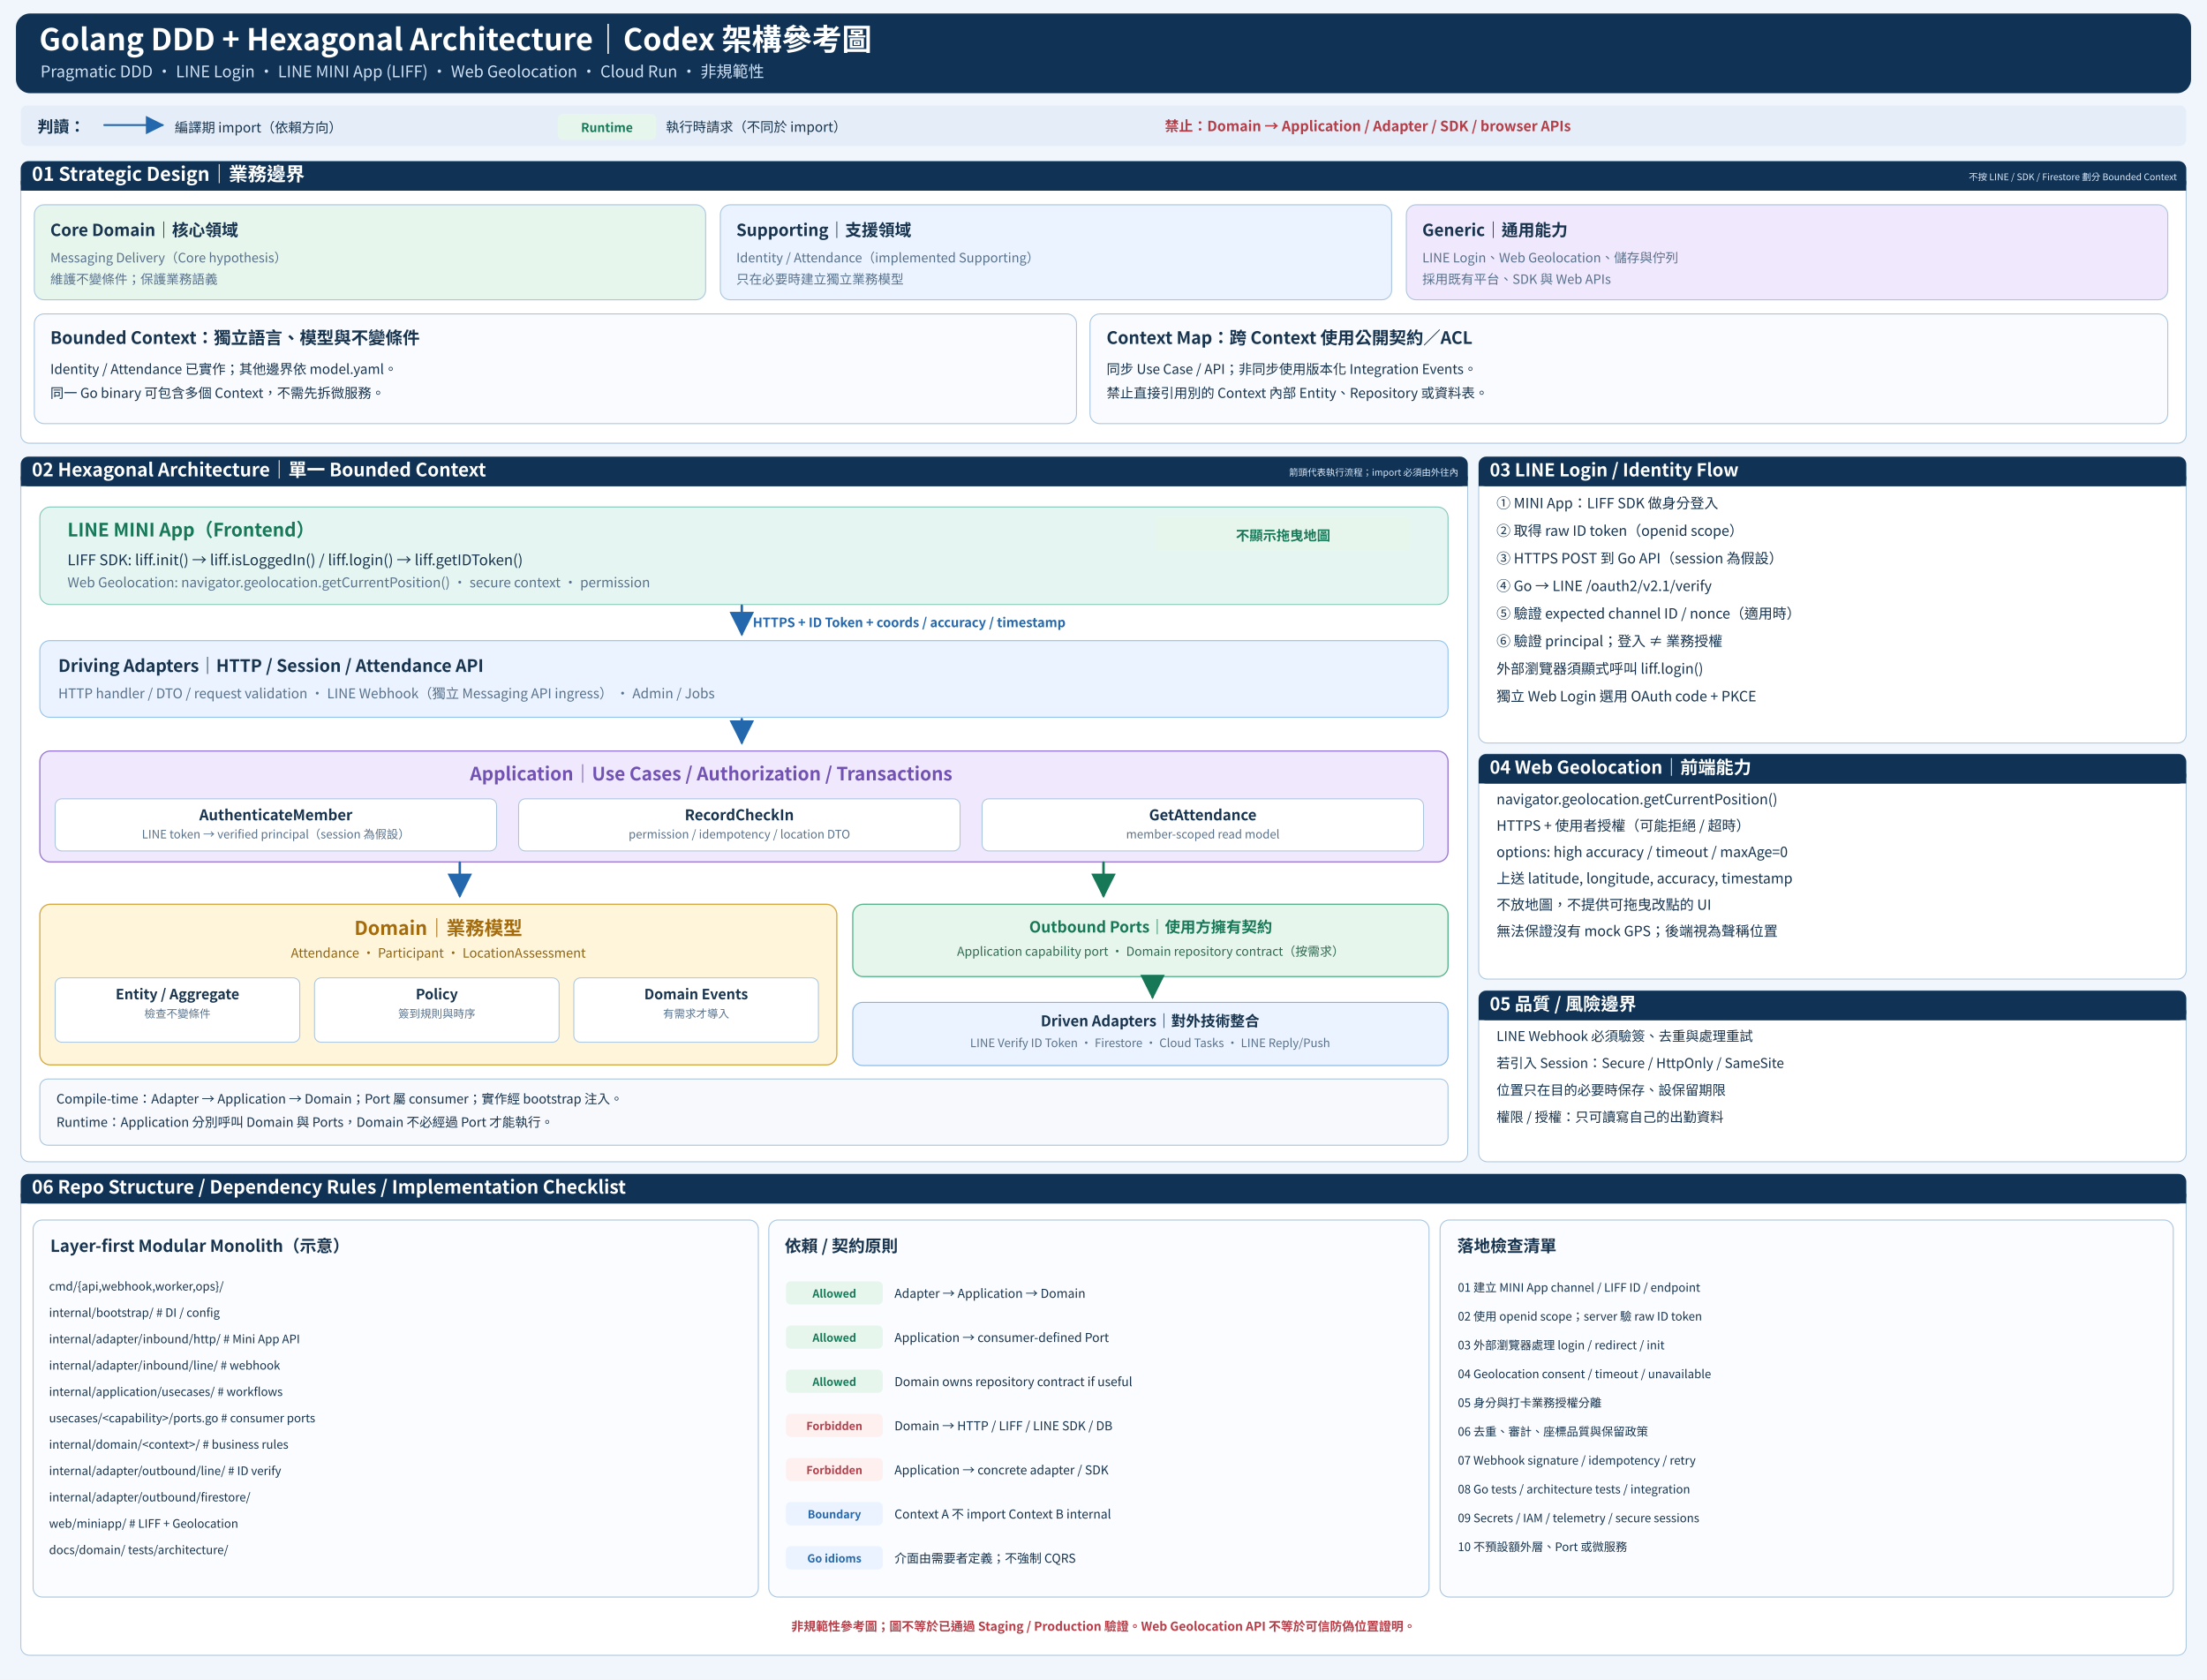
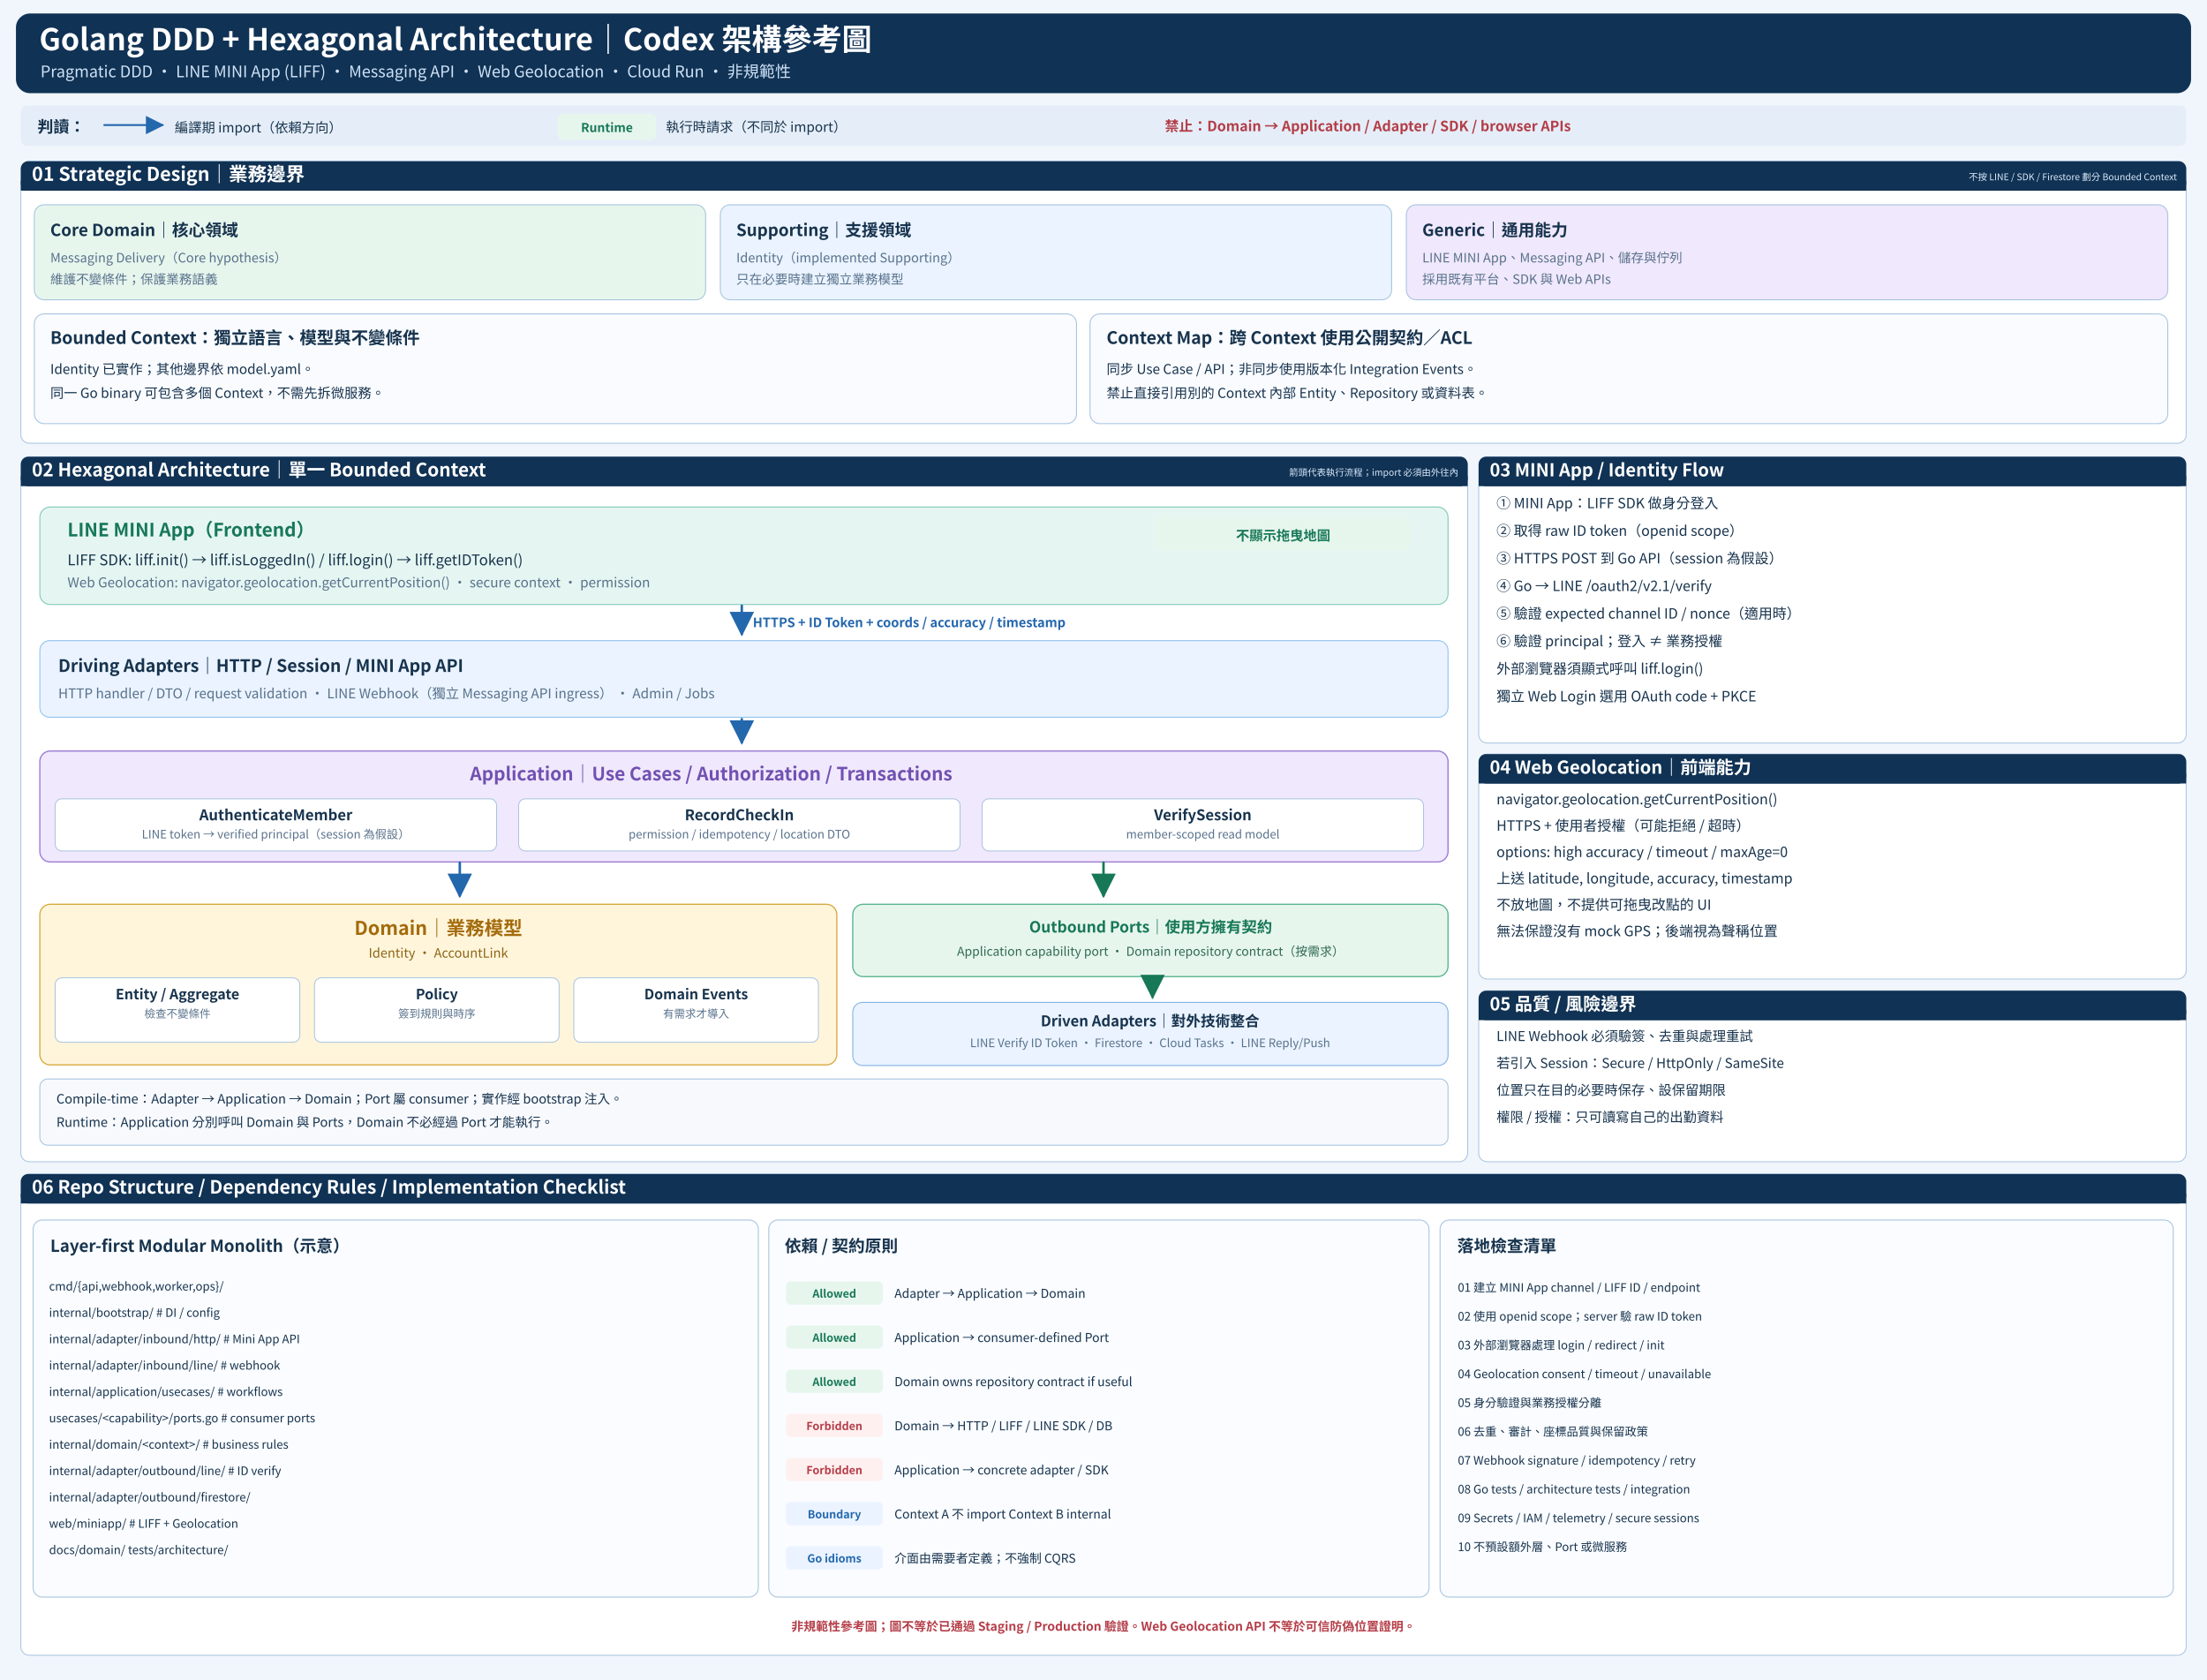
<svg xmlns="http://www.w3.org/2000/svg" xml:lang="zh-Hant" aria-labelledby="architecture-codex-title architecture-codex-desc" role="img" baseProfile="full" height="2740" version="1.1" viewBox="0 0 3600 2740" width="3600">
  <defs>
    <marker id="arrowBlue" markerHeight="10" markerWidth="10" orient="auto" refX="9" refY="5">
      <path d="M0,0 L10,5 L0,10Z" fill="#2367ad" />
    </marker>
    <marker id="arrowGreen" markerHeight="10" markerWidth="10" orient="auto" refX="9" refY="5">
      <path d="M0,0 L10,5 L0,10Z" fill="#177858" />
    </marker>
  </defs>
  <rect fill="#f1f6fc" height="2740" rx="0" ry="0" width="3600" x="0" y="0" />
  <style type="text/css">text{font-family:Noto Sans CJK TC,Microsoft JhengHei,PingFang TC,sans-serif;}</style>
  <g id="architecture-content">
    <rect fill="#103254" height="130" rx="23" ry="23" width="3548" x="26" y="22" />
    <text fill="#ffffff" font-family="Noto Sans CJK TC, Microsoft JhengHei, PingFang TC, sans-serif" font-size="49" font-weight="700" opacity="1" text-anchor="start" x="64" y="82">Golang DDD + Hexagonal Architecture｜Codex 架構參考圖</text>
-     <text fill="#cfe2f7" font-family="Noto Sans CJK TC, Microsoft JhengHei, PingFang TC, sans-serif" font-size="26" font-weight="400" opacity="1" text-anchor="start" x="66" y="126">Pragmatic DDD · LINE Login · LINE MINI App (LIFF) · Web Geolocation · Cloud Run · 非規範性</text>
+     <text fill="#cfe2f7" font-family="Noto Sans CJK TC, Microsoft JhengHei, PingFang TC, sans-serif" font-size="26" font-weight="400" opacity="1" text-anchor="start" x="66" y="126">Pragmatic DDD · LINE MINI App (LIFF) · Messaging API · Web Geolocation · Cloud Run · 非規範性</text>
    <rect fill="#e5eef8" height="66" rx="10" ry="10" width="3532" x="34" y="172" />
    <text fill="#17334d" font-family="Noto Sans CJK TC, Microsoft JhengHei, PingFang TC, sans-serif" font-size="26" font-weight="700" opacity="1" text-anchor="start" x="61" y="216">判讀：</text>
    <line marker-end="url(#arrowBlue)" stroke="#2367ad" stroke-linecap="round" stroke-width="3" x1="170" x2="265" y1="204" y2="204" />
    <text fill="#17334d" font-family="Noto Sans CJK TC, Microsoft JhengHei, PingFang TC, sans-serif" font-size="22" font-weight="400" opacity="1" text-anchor="start" x="285" y="216">編譯期 import（依賴方向）</text>
    <rect fill="#e7f6ed" height="42" rx="8" ry="8" width="160" x="910" y="186" />
    <text fill="#177858" font-family="Noto Sans CJK TC, Microsoft JhengHei, PingFang TC, sans-serif" font-size="20" font-weight="700" opacity="1" text-anchor="middle" x="990.0" y="215.4">Runtime</text>
    <text fill="#17334d" font-family="Noto Sans CJK TC, Microsoft JhengHei, PingFang TC, sans-serif" font-size="22" font-weight="400" opacity="1" text-anchor="start" x="1086" y="215">執行時請求（不同於 import）</text>
    <text fill="#b43d48" font-family="Noto Sans CJK TC, Microsoft JhengHei, PingFang TC, sans-serif" font-size="23" font-weight="700" opacity="1" text-anchor="start" x="1900" y="214">禁止：Domain → Application / Adapter / SDK / browser APIs</text>
    <rect fill="#ffffff" height="460" rx="14" ry="14" stroke="#a9c5df" stroke-width="1.5" width="3532" x="34" y="263" />
    <rect fill="#103254" height="48" rx="12" ry="12" stroke="#103254" stroke-width="0" width="3532" x="34" y="263" />
    <rect fill="#103254" height="16" rx="0" ry="0" width="3532" x="34" y="295" />
    <text fill="#ffffff" font-family="Noto Sans CJK TC, Microsoft JhengHei, PingFang TC, sans-serif" font-size="31" font-weight="700" opacity="1" text-anchor="start" x="52" y="295">01  Strategic Design｜業務邊界</text>
    <text fill="#dceafa" font-family="Noto Sans CJK TC, Microsoft JhengHei, PingFang TC, sans-serif" font-size="15" font-weight="400" opacity="1" text-anchor="end" x="3551" y="294">不按 LINE / SDK / Firestore 劃分 Bounded Context</text>
    <rect fill="#e7f6ed" height="155" rx="16" ry="16" stroke="#a9c5df" stroke-width="1.6" width="1095" x="56" y="334" />
    <text fill="#17334d" font-family="Noto Sans CJK TC, Microsoft JhengHei, PingFang TC, sans-serif" font-size="27" font-weight="700" opacity="1" text-anchor="start" x="82" y="385">Core Domain｜核心領域</text>
    <text fill="#58718b" font-family="Noto Sans CJK TC, Microsoft JhengHei, PingFang TC, sans-serif" font-size="21" font-weight="400" opacity="1" text-anchor="start" x="82" y="428">Messaging Delivery（Core hypothesis）</text>
    <text fill="#58718b" font-family="Noto Sans CJK TC, Microsoft JhengHei, PingFang TC, sans-serif" font-size="21" font-weight="400" opacity="1" text-anchor="start" x="82" y="463">維護不變條件；保護業務語義</text>
    <rect fill="#eaf3ff" height="155" rx="16" ry="16" stroke="#a9c5df" stroke-width="1.6" width="1095" x="1175" y="334" />
    <text fill="#17334d" font-family="Noto Sans CJK TC, Microsoft JhengHei, PingFang TC, sans-serif" font-size="27" font-weight="700" opacity="1" text-anchor="start" x="1201" y="385">Supporting｜支援領域</text>
-     <text fill="#58718b" font-family="Noto Sans CJK TC, Microsoft JhengHei, PingFang TC, sans-serif" font-size="21" font-weight="400" opacity="1" text-anchor="start" x="1201" y="428">Identity / Attendance（implemented Supporting）</text>
+     <text fill="#58718b" font-family="Noto Sans CJK TC, Microsoft JhengHei, PingFang TC, sans-serif" font-size="21" font-weight="400" opacity="1" text-anchor="start" x="1201" y="428">Identity（implemented Supporting）</text>
    <text fill="#58718b" font-family="Noto Sans CJK TC, Microsoft JhengHei, PingFang TC, sans-serif" font-size="21" font-weight="400" opacity="1" text-anchor="start" x="1201" y="463">只在必要時建立獨立業務模型</text>
    <rect fill="#f0e8fc" height="155" rx="16" ry="16" stroke="#a9c5df" stroke-width="1.6" width="1242" x="2294" y="334" />
    <text fill="#17334d" font-family="Noto Sans CJK TC, Microsoft JhengHei, PingFang TC, sans-serif" font-size="27" font-weight="700" opacity="1" text-anchor="start" x="2320" y="385">Generic｜通用能力</text>
-     <text fill="#58718b" font-family="Noto Sans CJK TC, Microsoft JhengHei, PingFang TC, sans-serif" font-size="21" font-weight="400" opacity="1" text-anchor="start" x="2320" y="428">LINE Login、Web Geolocation、儲存與佇列</text>
+     <text fill="#58718b" font-family="Noto Sans CJK TC, Microsoft JhengHei, PingFang TC, sans-serif" font-size="21" font-weight="400" opacity="1" text-anchor="start" x="2320" y="428">LINE MINI App、Messaging API、儲存與佇列</text>
    <text fill="#58718b" font-family="Noto Sans CJK TC, Microsoft JhengHei, PingFang TC, sans-serif" font-size="21" font-weight="400" opacity="1" text-anchor="start" x="2320" y="463">採用既有平台、SDK 與 Web APIs</text>
    <rect fill="#f9fbff" height="179" rx="16" ry="16" stroke="#a9c5df" stroke-width="1.6" width="1700" x="56" y="512" />
    <text fill="#17334d" font-family="Noto Sans CJK TC, Microsoft JhengHei, PingFang TC, sans-serif" font-size="28" font-weight="700" opacity="1" text-anchor="start" x="82" y="561">Bounded Context：獨立語言、模型與不變條件</text>
-     <text fill="#17334d" font-family="Noto Sans CJK TC, Microsoft JhengHei, PingFang TC, sans-serif" font-size="22" font-weight="400" opacity="1" text-anchor="start" x="82" y="610">Identity / Attendance 已實作；其他邊界依 model.yaml。</text>
+     <text fill="#17334d" font-family="Noto Sans CJK TC, Microsoft JhengHei, PingFang TC, sans-serif" font-size="22" font-weight="400" opacity="1" text-anchor="start" x="82" y="610">Identity 已實作；其他邊界依 model.yaml。</text>
    <text fill="#17334d" font-family="Noto Sans CJK TC, Microsoft JhengHei, PingFang TC, sans-serif" font-size="22" font-weight="400" opacity="1" text-anchor="start" x="82" y="649">同一 Go binary 可包含多個 Context，不需先拆微服務。</text>
    <rect fill="#f9fbff" height="179" rx="16" ry="16" stroke="#a9c5df" stroke-width="1.6" width="1758" x="1778" y="512" />
    <text fill="#17334d" font-family="Noto Sans CJK TC, Microsoft JhengHei, PingFang TC, sans-serif" font-size="28" font-weight="700" opacity="1" text-anchor="start" x="1805" y="561">Context Map：跨 Context 使用公開契約／ACL</text>
    <text fill="#17334d" font-family="Noto Sans CJK TC, Microsoft JhengHei, PingFang TC, sans-serif" font-size="22" font-weight="400" opacity="1" text-anchor="start" x="1805" y="610">同步 Use Case / API；非同步使用版本化 Integration Events。</text>
    <text fill="#17334d" font-family="Noto Sans CJK TC, Microsoft JhengHei, PingFang TC, sans-serif" font-size="22" font-weight="400" opacity="1" text-anchor="start" x="1805" y="649">禁止直接引用別的 Context 內部 Entity、Repository 或資料表。</text>
    <rect fill="#ffffff" height="1150" rx="14" ry="14" stroke="#a9c5df" stroke-width="1.5" width="2360" x="34" y="745" />
    <rect fill="#103254" height="48" rx="12" ry="12" stroke="#103254" stroke-width="0" width="2360" x="34" y="745" />
    <rect fill="#103254" height="16" rx="0" ry="0" width="2360" x="34" y="777" />
    <text fill="#ffffff" font-family="Noto Sans CJK TC, Microsoft JhengHei, PingFang TC, sans-serif" font-size="30" font-weight="700" opacity="1" text-anchor="start" x="52" y="777">02  Hexagonal Architecture｜單一 Bounded Context</text>
    <text fill="#dceafa" font-family="Noto Sans CJK TC, Microsoft JhengHei, PingFang TC, sans-serif" font-size="15" font-weight="400" opacity="1" text-anchor="end" x="2379" y="776">箭頭代表執行流程；import 必須由外往內</text>
    <rect fill="#e5f6f2" height="159" rx="17" ry="17" stroke="#81c7b8" stroke-width="1.6" width="2297" x="65" y="827" />
    <text fill="#177858" font-family="Noto Sans CJK TC, Microsoft JhengHei, PingFang TC, sans-serif" font-size="30" font-weight="700" opacity="1" text-anchor="start" x="110" y="875">LINE MINI App（Frontend）</text>
    <text fill="#17334d" font-family="Noto Sans CJK TC, Microsoft JhengHei, PingFang TC, sans-serif" font-size="24" font-weight="400" opacity="1" text-anchor="start" x="110" y="922">LIFF SDK: liff.init() → liff.isLoggedIn() / liff.login() → liff.getIDToken()</text>
    <text fill="#58718b" font-family="Noto Sans CJK TC, Microsoft JhengHei, PingFang TC, sans-serif" font-size="22" font-weight="400" opacity="1" text-anchor="start" x="110" y="958">Web Geolocation: navigator.geolocation.getCurrentPosition() · secure context · permission</text>
    <rect fill="#e7f6ed" height="55" rx="8" ry="8" width="416" x="1885" y="843" />
    <text fill="#177858" font-family="Noto Sans CJK TC, Microsoft JhengHei, PingFang TC, sans-serif" font-size="22" font-weight="700" opacity="1" text-anchor="middle" x="2093.0" y="881.5">不顯示拖曳地圖</text>
    <path d="M 1210,988 L 1210,1034" fill="none" marker-end="url(#arrowBlue)" stroke="#2367ad" stroke-linecap="round" stroke-linejoin="round" stroke-width="4" />
    <text fill="#2367ad" font-family="Noto Sans CJK TC, Microsoft JhengHei, PingFang TC, sans-serif" font-size="21" font-weight="700" opacity="1" text-anchor="start" x="1228" y="1023">HTTPS + ID Token + coords / accuracy / timestamp</text>
    <rect fill="#eaf3ff" height="125" rx="16" ry="16" stroke="#93c2ed" stroke-width="1.6" width="2297" x="65" y="1045" />
-     <text fill="#17334d" font-family="Noto Sans CJK TC, Microsoft JhengHei, PingFang TC, sans-serif" font-size="28" font-weight="700" opacity="1" text-anchor="start" x="95" y="1096">Driving Adapters｜HTTP / Session / Attendance API</text>
+     <text fill="#17334d" font-family="Noto Sans CJK TC, Microsoft JhengHei, PingFang TC, sans-serif" font-size="28" font-weight="700" opacity="1" text-anchor="start" x="95" y="1096">Driving Adapters｜HTTP / Session / MINI App API</text>
    <text fill="#58718b" font-family="Noto Sans CJK TC, Microsoft JhengHei, PingFang TC, sans-serif" font-size="22" font-weight="400" opacity="1" text-anchor="start" x="95" y="1139">HTTP handler / DTO / request validation · LINE Webhook（獨立 Messaging API ingress） · Admin / Jobs</text>
    <path d="M 1210,1173 L 1210,1211" fill="none" marker-end="url(#arrowBlue)" stroke="#2367ad" stroke-linecap="round" stroke-linejoin="round" stroke-width="4" />
    <rect fill="#f0e8fc" height="181" rx="17" ry="17" stroke="#9b7ad4" stroke-width="2" width="2297" x="65" y="1225" />
    <text fill="#7151b2" font-family="Noto Sans CJK TC, Microsoft JhengHei, PingFang TC, sans-serif" font-size="30" font-weight="700" opacity="1" text-anchor="middle" x="1160" y="1273">Application｜Use Cases / Authorization / Transactions</text>
    <rect fill="#ffffff" height="85" rx="11" ry="11" stroke="#a9c5df" stroke-width="1.5" width="720" x="90" y="1303" />
    <text fill="#17334d" font-family="Noto Sans CJK TC, Microsoft JhengHei, PingFang TC, sans-serif" font-size="24" font-weight="700" opacity="1" text-anchor="middle" x="450.0" y="1338">AuthenticateMember</text>
    <text fill="#58718b" font-family="Noto Sans CJK TC, Microsoft JhengHei, PingFang TC, sans-serif" font-size="19" font-weight="400" opacity="1" text-anchor="middle" x="450.0" y="1367.6">LINE token → verified principal（session 為假設）</text>
    <rect fill="#ffffff" height="85" rx="11" ry="11" stroke="#a9c5df" stroke-width="1.5" width="720" x="846" y="1303" />
    <text fill="#17334d" font-family="Noto Sans CJK TC, Microsoft JhengHei, PingFang TC, sans-serif" font-size="24" font-weight="700" opacity="1" text-anchor="middle" x="1206.0" y="1338">RecordCheckIn</text>
    <text fill="#58718b" font-family="Noto Sans CJK TC, Microsoft JhengHei, PingFang TC, sans-serif" font-size="19" font-weight="400" opacity="1" text-anchor="middle" x="1206.0" y="1367.6">permission / idempotency / location DTO</text>
    <rect fill="#ffffff" height="85" rx="11" ry="11" stroke="#a9c5df" stroke-width="1.5" width="720" x="1602" y="1303" />
-     <text fill="#17334d" font-family="Noto Sans CJK TC, Microsoft JhengHei, PingFang TC, sans-serif" font-size="24" font-weight="700" opacity="1" text-anchor="middle" x="1962.0" y="1338">GetAttendance</text>
+     <text fill="#17334d" font-family="Noto Sans CJK TC, Microsoft JhengHei, PingFang TC, sans-serif" font-size="24" font-weight="700" opacity="1" text-anchor="middle" x="1962.0" y="1338">VerifySession</text>
    <text fill="#58718b" font-family="Noto Sans CJK TC, Microsoft JhengHei, PingFang TC, sans-serif" font-size="19" font-weight="400" opacity="1" text-anchor="middle" x="1962.0" y="1367.6">member-scoped read model</text>
    <path d="M 750,1407 L 750,1461" fill="none" marker-end="url(#arrowBlue)" stroke="#2367ad" stroke-linecap="round" stroke-linejoin="round" stroke-width="4" />
    <path d="M 1800,1407 L 1800,1461" fill="none" marker-end="url(#arrowGreen)" stroke="#177858" stroke-linecap="round" stroke-linejoin="round" stroke-width="4" />
    <rect fill="#fff5db" height="262" rx="17" ry="17" stroke="#d7aa42" stroke-width="2" width="1300" x="65" y="1475" />
    <text fill="#a46b0c" font-family="Noto Sans CJK TC, Microsoft JhengHei, PingFang TC, sans-serif" font-size="31" font-weight="700" opacity="1" text-anchor="middle" x="715" y="1525">Domain｜業務模型</text>
-     <text fill="#8d6515" font-family="Noto Sans CJK TC, Microsoft JhengHei, PingFang TC, sans-serif" font-size="21" font-weight="400" opacity="1" text-anchor="middle" x="715" y="1562">Attendance · Participant · LocationAssessment</text>
+     <text fill="#8d6515" font-family="Noto Sans CJK TC, Microsoft JhengHei, PingFang TC, sans-serif" font-size="21" font-weight="400" opacity="1" text-anchor="middle" x="715" y="1562">Identity · AccountLink</text>
    <rect fill="#ffffff" height="105" rx="11" ry="11" stroke="#a9c5df" stroke-width="1.5" width="399" x="90" y="1595" />
    <text fill="#17334d" font-family="Noto Sans CJK TC, Microsoft JhengHei, PingFang TC, sans-serif" font-size="23" font-weight="700" opacity="1" text-anchor="middle" x="289.5" y="1630">Entity / Aggregate</text>
    <text fill="#58718b" font-family="Noto Sans CJK TC, Microsoft JhengHei, PingFang TC, sans-serif" font-size="18" font-weight="400" opacity="1" text-anchor="middle" x="289.5" y="1660">檢查不變條件</text>
    <rect fill="#ffffff" height="105" rx="11" ry="11" stroke="#a9c5df" stroke-width="1.5" width="399" x="513" y="1595" />
    <text fill="#17334d" font-family="Noto Sans CJK TC, Microsoft JhengHei, PingFang TC, sans-serif" font-size="23" font-weight="700" opacity="1" text-anchor="middle" x="712.5" y="1630">Policy</text>
    <text fill="#58718b" font-family="Noto Sans CJK TC, Microsoft JhengHei, PingFang TC, sans-serif" font-size="18" font-weight="400" opacity="1" text-anchor="middle" x="712.5" y="1660">簽到規則與時序</text>
    <rect fill="#ffffff" height="105" rx="11" ry="11" stroke="#a9c5df" stroke-width="1.5" width="399" x="936" y="1595" />
    <text fill="#17334d" font-family="Noto Sans CJK TC, Microsoft JhengHei, PingFang TC, sans-serif" font-size="23" font-weight="700" opacity="1" text-anchor="middle" x="1135.5" y="1630">Domain Events</text>
    <text fill="#58718b" font-family="Noto Sans CJK TC, Microsoft JhengHei, PingFang TC, sans-serif" font-size="18" font-weight="400" opacity="1" text-anchor="middle" x="1135.5" y="1660">有需求才導入</text>
    <g id="ownership-contracts">
      <rect fill="#e7f6ed" height="118" rx="17" ry="17" stroke="#5ab58e" stroke-width="2" width="971" x="1391" y="1475" />
      <text fill="#177858" font-family="Noto Sans CJK TC, Microsoft JhengHei, PingFang TC, sans-serif" font-size="25" font-weight="700" opacity="1" text-anchor="middle" x="1877" y="1521">Outbound Ports｜使用方擁有契約</text>
      <text fill="#306953" font-family="Noto Sans CJK TC, Microsoft JhengHei, PingFang TC, sans-serif" font-size="20" font-weight="400" opacity="1" text-anchor="middle" x="1877" y="1559">Application capability port · Domain repository contract（按需求）</text>
      <line marker-end="url(#arrowGreen)" stroke="#177858" stroke-linecap="round" stroke-width="4" x1="1880" x2="1880" y1="1596" y2="1626" />
      <rect fill="#eaf3ff" height="103" rx="16" ry="16" stroke="#84b3e4" stroke-width="1.6" width="971" x="1391" y="1635" />
      <text fill="#17334d" font-family="Noto Sans CJK TC, Microsoft JhengHei, PingFang TC, sans-serif" font-size="24" font-weight="700" opacity="1" text-anchor="middle" x="1876" y="1674">Driven Adapters｜對外技術整合</text>
      <text fill="#58718b" font-family="Noto Sans CJK TC, Microsoft JhengHei, PingFang TC, sans-serif" font-size="19" font-weight="400" opacity="1" text-anchor="middle" x="1876" y="1708">LINE Verify ID Token · Firestore · Cloud Tasks · LINE Reply/Push</text>
    </g>
    <rect fill="#f7f9fd" height="108" rx="13" ry="13" stroke="#a9c5df" stroke-width="1.6" width="2297" x="65" y="1760" />
    <text fill="#17334d" font-family="Noto Sans CJK TC, Microsoft JhengHei, PingFang TC, sans-serif" font-size="21" font-weight="400" opacity="1" text-anchor="start" x="92" y="1800">Compile-time：Adapter → Application → Domain；Port 屬 consumer；實作經 bootstrap 注入。</text>
    <text fill="#17334d" font-family="Noto Sans CJK TC, Microsoft JhengHei, PingFang TC, sans-serif" font-size="21" font-weight="400" opacity="1" text-anchor="start" x="92" y="1838">Runtime：Application 分別呼叫 Domain 與 Ports，Domain 不必經過 Port 才能執行。</text>
    <rect fill="#ffffff" height="467" rx="14" ry="14" stroke="#a9c5df" stroke-width="1.5" width="1154" x="2412" y="745" />
    <rect fill="#103254" height="48" rx="12" ry="12" stroke="#103254" stroke-width="0" width="1154" x="2412" y="745" />
    <rect fill="#103254" height="16" rx="0" ry="0" width="1154" x="2412" y="777" />
-     <text fill="#ffffff" font-family="Noto Sans CJK TC, Microsoft JhengHei, PingFang TC, sans-serif" font-size="29" font-weight="700" opacity="1" text-anchor="start" x="2430" y="777">03  LINE Login / Identity Flow</text>
+     <text fill="#ffffff" font-family="Noto Sans CJK TC, Microsoft JhengHei, PingFang TC, sans-serif" font-size="29" font-weight="700" opacity="1" text-anchor="start" x="2430" y="777">03  MINI App / Identity Flow</text>
    <text fill="#17334d" font-family="Noto Sans CJK TC, Microsoft JhengHei, PingFang TC, sans-serif" font-size="23" font-weight="400" opacity="1" text-anchor="start" x="2441" y="829">① MINI App：LIFF SDK 做身分登入</text>
    <text fill="#17334d" font-family="Noto Sans CJK TC, Microsoft JhengHei, PingFang TC, sans-serif" font-size="23" font-weight="400" opacity="1" text-anchor="start" x="2441" y="874">② 取得 raw ID token（openid scope）</text>
    <text fill="#17334d" font-family="Noto Sans CJK TC, Microsoft JhengHei, PingFang TC, sans-serif" font-size="23" font-weight="400" opacity="1" text-anchor="start" x="2441" y="919">③ HTTPS POST 到 Go API（session 為假設）</text>
    <text fill="#17334d" font-family="Noto Sans CJK TC, Microsoft JhengHei, PingFang TC, sans-serif" font-size="23" font-weight="400" opacity="1" text-anchor="start" x="2441" y="964">④ Go → LINE /oauth2/v2.1/verify</text>
    <text fill="#17334d" font-family="Noto Sans CJK TC, Microsoft JhengHei, PingFang TC, sans-serif" font-size="23" font-weight="400" opacity="1" text-anchor="start" x="2441" y="1009">⑤ 驗證 expected channel ID / nonce（適用時）</text>
    <text fill="#17334d" font-family="Noto Sans CJK TC, Microsoft JhengHei, PingFang TC, sans-serif" font-size="23" font-weight="400" opacity="1" text-anchor="start" x="2441" y="1054">⑥ 驗證 principal；登入 ≠ 業務授權</text>
    <text fill="#17334d" font-family="Noto Sans CJK TC, Microsoft JhengHei, PingFang TC, sans-serif" font-size="23" font-weight="400" opacity="1" text-anchor="start" x="2441" y="1099">外部瀏覽器須顯式呼叫 liff.login()</text>
    <text fill="#17334d" font-family="Noto Sans CJK TC, Microsoft JhengHei, PingFang TC, sans-serif" font-size="23" font-weight="400" opacity="1" text-anchor="start" x="2441" y="1144">獨立 Web Login 選用 OAuth code + PKCE</text>
    <rect fill="#ffffff" height="367" rx="14" ry="14" stroke="#a9c5df" stroke-width="1.5" width="1154" x="2412" y="1230" />
    <rect fill="#103254" height="48" rx="12" ry="12" stroke="#103254" stroke-width="0" width="1154" x="2412" y="1230" />
    <rect fill="#103254" height="16" rx="0" ry="0" width="1154" x="2412" y="1262" />
    <text fill="#ffffff" font-family="Noto Sans CJK TC, Microsoft JhengHei, PingFang TC, sans-serif" font-size="29" font-weight="700" opacity="1" text-anchor="start" x="2430" y="1262">04  Web Geolocation｜前端能力</text>
    <text fill="#17334d" font-family="Noto Sans CJK TC, Microsoft JhengHei, PingFang TC, sans-serif" font-size="23" font-weight="400" opacity="1" text-anchor="start" x="2441" y="1312">navigator.geolocation.getCurrentPosition()</text>
    <text fill="#17334d" font-family="Noto Sans CJK TC, Microsoft JhengHei, PingFang TC, sans-serif" font-size="23" font-weight="400" opacity="1" text-anchor="start" x="2441" y="1355">HTTPS + 使用者授權（可能拒絕 / 超時）</text>
    <text fill="#17334d" font-family="Noto Sans CJK TC, Microsoft JhengHei, PingFang TC, sans-serif" font-size="23" font-weight="400" opacity="1" text-anchor="start" x="2441" y="1398">options: high accuracy / timeout / maxAge=0</text>
    <text fill="#17334d" font-family="Noto Sans CJK TC, Microsoft JhengHei, PingFang TC, sans-serif" font-size="23" font-weight="400" opacity="1" text-anchor="start" x="2441" y="1441">上送 latitude, longitude, accuracy, timestamp</text>
    <text fill="#17334d" font-family="Noto Sans CJK TC, Microsoft JhengHei, PingFang TC, sans-serif" font-size="23" font-weight="400" opacity="1" text-anchor="start" x="2441" y="1484">不放地圖，不提供可拖曳改點的 UI</text>
    <text fill="#17334d" font-family="Noto Sans CJK TC, Microsoft JhengHei, PingFang TC, sans-serif" font-size="23" font-weight="400" opacity="1" text-anchor="start" x="2441" y="1527">無法保證沒有 mock GPS；後端視為聲稱位置</text>
    <rect fill="#ffffff" height="279" rx="14" ry="14" stroke="#a9c5df" stroke-width="1.5" width="1154" x="2412" y="1616" />
    <rect fill="#103254" height="48" rx="12" ry="12" stroke="#103254" stroke-width="0" width="1154" x="2412" y="1616" />
    <rect fill="#103254" height="16" rx="0" ry="0" width="1154" x="2412" y="1648" />
    <text fill="#ffffff" font-family="Noto Sans CJK TC, Microsoft JhengHei, PingFang TC, sans-serif" font-size="29" font-weight="700" opacity="1" text-anchor="start" x="2430" y="1648">05  品質 / 風險邊界</text>
    <text fill="#17334d" font-family="Noto Sans CJK TC, Microsoft JhengHei, PingFang TC, sans-serif" font-size="22" font-weight="400" opacity="1" text-anchor="start" x="2441" y="1698">LINE Webhook 必須驗簽、去重與處理重試</text>
    <text fill="#17334d" font-family="Noto Sans CJK TC, Microsoft JhengHei, PingFang TC, sans-serif" font-size="22" font-weight="400" opacity="1" text-anchor="start" x="2441" y="1742">若引入 Session：Secure / HttpOnly / SameSite</text>
    <text fill="#17334d" font-family="Noto Sans CJK TC, Microsoft JhengHei, PingFang TC, sans-serif" font-size="22" font-weight="400" opacity="1" text-anchor="start" x="2441" y="1786">位置只在目的必要時保存、設保留期限</text>
    <text fill="#17334d" font-family="Noto Sans CJK TC, Microsoft JhengHei, PingFang TC, sans-serif" font-size="22" font-weight="400" opacity="1" text-anchor="start" x="2441" y="1830">權限 / 授權：只可讀寫自己的出勤資料</text>
    <rect fill="#ffffff" height="785" rx="14" ry="14" stroke="#a9c5df" stroke-width="1.5" width="3532" x="34" y="1915" />
    <rect fill="#103254" height="48" rx="12" ry="12" stroke="#103254" stroke-width="0" width="3532" x="34" y="1915" />
    <rect fill="#103254" height="16" rx="0" ry="0" width="3532" x="34" y="1947" />
    <text fill="#ffffff" font-family="Noto Sans CJK TC, Microsoft JhengHei, PingFang TC, sans-serif" font-size="30" font-weight="700" opacity="1" text-anchor="start" x="52" y="1947">06  Repo Structure / Dependency Rules / Implementation Checklist</text>
    <rect fill="#fafcff" height="615" rx="15" ry="15" stroke="#a9c5df" stroke-width="1.6" width="1183" x="54" y="1990" />
    <text fill="#17334d" font-family="Noto Sans CJK TC, Microsoft JhengHei, PingFang TC, sans-serif" font-size="27" font-weight="700" opacity="1" text-anchor="start" x="82" y="2042">Layer-first Modular Monolith（示意）</text>
    <text fill="#17334d" font-family="Noto Sans CJK TC, Microsoft JhengHei, PingFang TC, sans-serif" font-size="19" font-weight="400" opacity="1" text-anchor="start" x="80" y="2105">cmd/{api,webhook,worker,ops}/</text>
    <text fill="#17334d" font-family="Noto Sans CJK TC, Microsoft JhengHei, PingFang TC, sans-serif" font-size="19" font-weight="400" opacity="1" text-anchor="start" x="80" y="2148">internal/bootstrap/                 # DI / config</text>
    <text fill="#17334d" font-family="Noto Sans CJK TC, Microsoft JhengHei, PingFang TC, sans-serif" font-size="19" font-weight="400" opacity="1" text-anchor="start" x="80" y="2191">internal/adapter/inbound/http/      # Mini App API</text>
    <text fill="#17334d" font-family="Noto Sans CJK TC, Microsoft JhengHei, PingFang TC, sans-serif" font-size="19" font-weight="400" opacity="1" text-anchor="start" x="80" y="2234">internal/adapter/inbound/line/      # webhook</text>
    <text fill="#17334d" font-family="Noto Sans CJK TC, Microsoft JhengHei, PingFang TC, sans-serif" font-size="19" font-weight="400" opacity="1" text-anchor="start" x="80" y="2277">internal/application/usecases/      # workflows</text>
    <text fill="#17334d" font-family="Noto Sans CJK TC, Microsoft JhengHei, PingFang TC, sans-serif" font-size="19" font-weight="400" opacity="1" text-anchor="start" x="80" y="2320">usecases/&lt;capability&gt;/ports.go         # consumer ports</text>
    <text fill="#17334d" font-family="Noto Sans CJK TC, Microsoft JhengHei, PingFang TC, sans-serif" font-size="19" font-weight="400" opacity="1" text-anchor="start" x="80" y="2363">internal/domain/&lt;context&gt;/         # business rules</text>
    <text fill="#17334d" font-family="Noto Sans CJK TC, Microsoft JhengHei, PingFang TC, sans-serif" font-size="19" font-weight="400" opacity="1" text-anchor="start" x="80" y="2406">internal/adapter/outbound/line/     # ID verify</text>
    <text fill="#17334d" font-family="Noto Sans CJK TC, Microsoft JhengHei, PingFang TC, sans-serif" font-size="19" font-weight="400" opacity="1" text-anchor="start" x="80" y="2449">internal/adapter/outbound/firestore/</text>
    <text fill="#17334d" font-family="Noto Sans CJK TC, Microsoft JhengHei, PingFang TC, sans-serif" font-size="19" font-weight="400" opacity="1" text-anchor="start" x="80" y="2492">web/miniapp/                      # LIFF + Geolocation</text>
    <text fill="#17334d" font-family="Noto Sans CJK TC, Microsoft JhengHei, PingFang TC, sans-serif" font-size="19" font-weight="400" opacity="1" text-anchor="start" x="80" y="2535">docs/domain/   tests/architecture/</text>
    <rect fill="#fafcff" height="615" rx="15" ry="15" stroke="#a9c5df" stroke-width="1.6" width="1077" x="1254" y="1990" />
    <text fill="#17334d" font-family="Noto Sans CJK TC, Microsoft JhengHei, PingFang TC, sans-serif" font-size="27" font-weight="700" opacity="1" text-anchor="start" x="1280" y="2042">依賴 / 契約原則</text>
    <rect fill="#e7f6ed" height="38" rx="8" ry="8" width="158" x="1282" y="2090" />
    <text fill="#177858" font-family="Noto Sans CJK TC, Microsoft JhengHei, PingFang TC, sans-serif" font-size="18" font-weight="700" opacity="1" text-anchor="middle" x="1361.0" y="2116.6">Allowed</text>
    <text fill="#17334d" font-family="Noto Sans CJK TC, Microsoft JhengHei, PingFang TC, sans-serif" font-size="20" font-weight="400" opacity="1" text-anchor="start" x="1459" y="2117">Adapter → Application → Domain</text>
    <rect fill="#e7f6ed" height="38" rx="8" ry="8" width="158" x="1282" y="2162" />
    <text fill="#177858" font-family="Noto Sans CJK TC, Microsoft JhengHei, PingFang TC, sans-serif" font-size="18" font-weight="700" opacity="1" text-anchor="middle" x="1361.0" y="2188.6">Allowed</text>
    <text fill="#17334d" font-family="Noto Sans CJK TC, Microsoft JhengHei, PingFang TC, sans-serif" font-size="20" font-weight="400" opacity="1" text-anchor="start" x="1459" y="2189">Application → consumer-defined Port</text>
    <rect fill="#e7f6ed" height="38" rx="8" ry="8" width="158" x="1282" y="2234" />
    <text fill="#177858" font-family="Noto Sans CJK TC, Microsoft JhengHei, PingFang TC, sans-serif" font-size="18" font-weight="700" opacity="1" text-anchor="middle" x="1361.0" y="2260.6">Allowed</text>
    <text fill="#17334d" font-family="Noto Sans CJK TC, Microsoft JhengHei, PingFang TC, sans-serif" font-size="20" font-weight="400" opacity="1" text-anchor="start" x="1459" y="2261">Domain owns repository contract if useful</text>
    <rect fill="#fff0f0" height="38" rx="8" ry="8" width="158" x="1282" y="2306" />
    <text fill="#b43d48" font-family="Noto Sans CJK TC, Microsoft JhengHei, PingFang TC, sans-serif" font-size="18" font-weight="700" opacity="1" text-anchor="middle" x="1361.0" y="2332.6">Forbidden</text>
    <text fill="#17334d" font-family="Noto Sans CJK TC, Microsoft JhengHei, PingFang TC, sans-serif" font-size="20" font-weight="400" opacity="1" text-anchor="start" x="1459" y="2333">Domain → HTTP / LIFF / LINE SDK / DB</text>
    <rect fill="#fff0f0" height="38" rx="8" ry="8" width="158" x="1282" y="2378" />
    <text fill="#b43d48" font-family="Noto Sans CJK TC, Microsoft JhengHei, PingFang TC, sans-serif" font-size="18" font-weight="700" opacity="1" text-anchor="middle" x="1361.0" y="2404.6">Forbidden</text>
    <text fill="#17334d" font-family="Noto Sans CJK TC, Microsoft JhengHei, PingFang TC, sans-serif" font-size="20" font-weight="400" opacity="1" text-anchor="start" x="1459" y="2405">Application → concrete adapter / SDK</text>
    <rect fill="#eaf3ff" height="38" rx="8" ry="8" width="158" x="1282" y="2450" />
    <text fill="#2367ad" font-family="Noto Sans CJK TC, Microsoft JhengHei, PingFang TC, sans-serif" font-size="18" font-weight="700" opacity="1" text-anchor="middle" x="1361.0" y="2476.6">Boundary</text>
    <text fill="#17334d" font-family="Noto Sans CJK TC, Microsoft JhengHei, PingFang TC, sans-serif" font-size="20" font-weight="400" opacity="1" text-anchor="start" x="1459" y="2477">Context A 不 import Context B internal</text>
    <rect fill="#eaf3ff" height="38" rx="8" ry="8" width="158" x="1282" y="2522" />
    <text fill="#2367ad" font-family="Noto Sans CJK TC, Microsoft JhengHei, PingFang TC, sans-serif" font-size="18" font-weight="700" opacity="1" text-anchor="middle" x="1361.0" y="2548.6">Go idioms</text>
    <text fill="#17334d" font-family="Noto Sans CJK TC, Microsoft JhengHei, PingFang TC, sans-serif" font-size="20" font-weight="400" opacity="1" text-anchor="start" x="1459" y="2549">介面由需要者定義；不強制 CQRS</text>
    <rect fill="#fafcff" height="615" rx="15" ry="15" stroke="#a9c5df" stroke-width="1.6" width="1196" x="2349" y="1990" />
    <text fill="#17334d" font-family="Noto Sans CJK TC, Microsoft JhengHei, PingFang TC, sans-serif" font-size="27" font-weight="700" opacity="1" text-anchor="start" x="2377" y="2042">落地檢查清單</text>
    <text fill="#17334d" font-family="Noto Sans CJK TC, Microsoft JhengHei, PingFang TC, sans-serif" font-size="19" font-weight="400" opacity="1" text-anchor="start" x="2378" y="2107">01  建立 MINI App channel / LIFF ID / endpoint</text>
    <text fill="#17334d" font-family="Noto Sans CJK TC, Microsoft JhengHei, PingFang TC, sans-serif" font-size="19" font-weight="400" opacity="1" text-anchor="start" x="2378" y="2154">02  使用 openid scope；server 驗 raw ID token</text>
    <text fill="#17334d" font-family="Noto Sans CJK TC, Microsoft JhengHei, PingFang TC, sans-serif" font-size="19" font-weight="400" opacity="1" text-anchor="start" x="2378" y="2201">03  外部瀏覽器處理 login / redirect / init</text>
    <text fill="#17334d" font-family="Noto Sans CJK TC, Microsoft JhengHei, PingFang TC, sans-serif" font-size="19" font-weight="400" opacity="1" text-anchor="start" x="2378" y="2248">04  Geolocation consent / timeout / unavailable</text>
-     <text fill="#17334d" font-family="Noto Sans CJK TC, Microsoft JhengHei, PingFang TC, sans-serif" font-size="19" font-weight="400" opacity="1" text-anchor="start" x="2378" y="2295">05  身分與打卡業務授權分離</text>
+     <text fill="#17334d" font-family="Noto Sans CJK TC, Microsoft JhengHei, PingFang TC, sans-serif" font-size="19" font-weight="400" opacity="1" text-anchor="start" x="2378" y="2295">05  身分驗證與業務授權分離</text>
    <text fill="#17334d" font-family="Noto Sans CJK TC, Microsoft JhengHei, PingFang TC, sans-serif" font-size="19" font-weight="400" opacity="1" text-anchor="start" x="2378" y="2342">06  去重、審計、座標品質與保留政策</text>
    <text fill="#17334d" font-family="Noto Sans CJK TC, Microsoft JhengHei, PingFang TC, sans-serif" font-size="19" font-weight="400" opacity="1" text-anchor="start" x="2378" y="2389">07  Webhook signature / idempotency / retry</text>
    <text fill="#17334d" font-family="Noto Sans CJK TC, Microsoft JhengHei, PingFang TC, sans-serif" font-size="19" font-weight="400" opacity="1" text-anchor="start" x="2378" y="2436">08  Go tests / architecture tests / integration</text>
    <text fill="#17334d" font-family="Noto Sans CJK TC, Microsoft JhengHei, PingFang TC, sans-serif" font-size="19" font-weight="400" opacity="1" text-anchor="start" x="2378" y="2483">09  Secrets / IAM / telemetry / secure sessions</text>
    <text fill="#17334d" font-family="Noto Sans CJK TC, Microsoft JhengHei, PingFang TC, sans-serif" font-size="19" font-weight="400" opacity="1" text-anchor="start" x="2378" y="2530">10  不預設額外層、Port 或微服務</text>
    <text fill="#b43d48" font-family="Noto Sans CJK TC, Microsoft JhengHei, PingFang TC, sans-serif" font-size="20" font-weight="700" opacity="1" text-anchor="middle" x="1800" y="2660">非規範性參考圖；圖不等於已通過 Staging / Production 驗證。Web Geolocation API 不等於可信防偽位置證明。</text>
  </g>
</svg>
